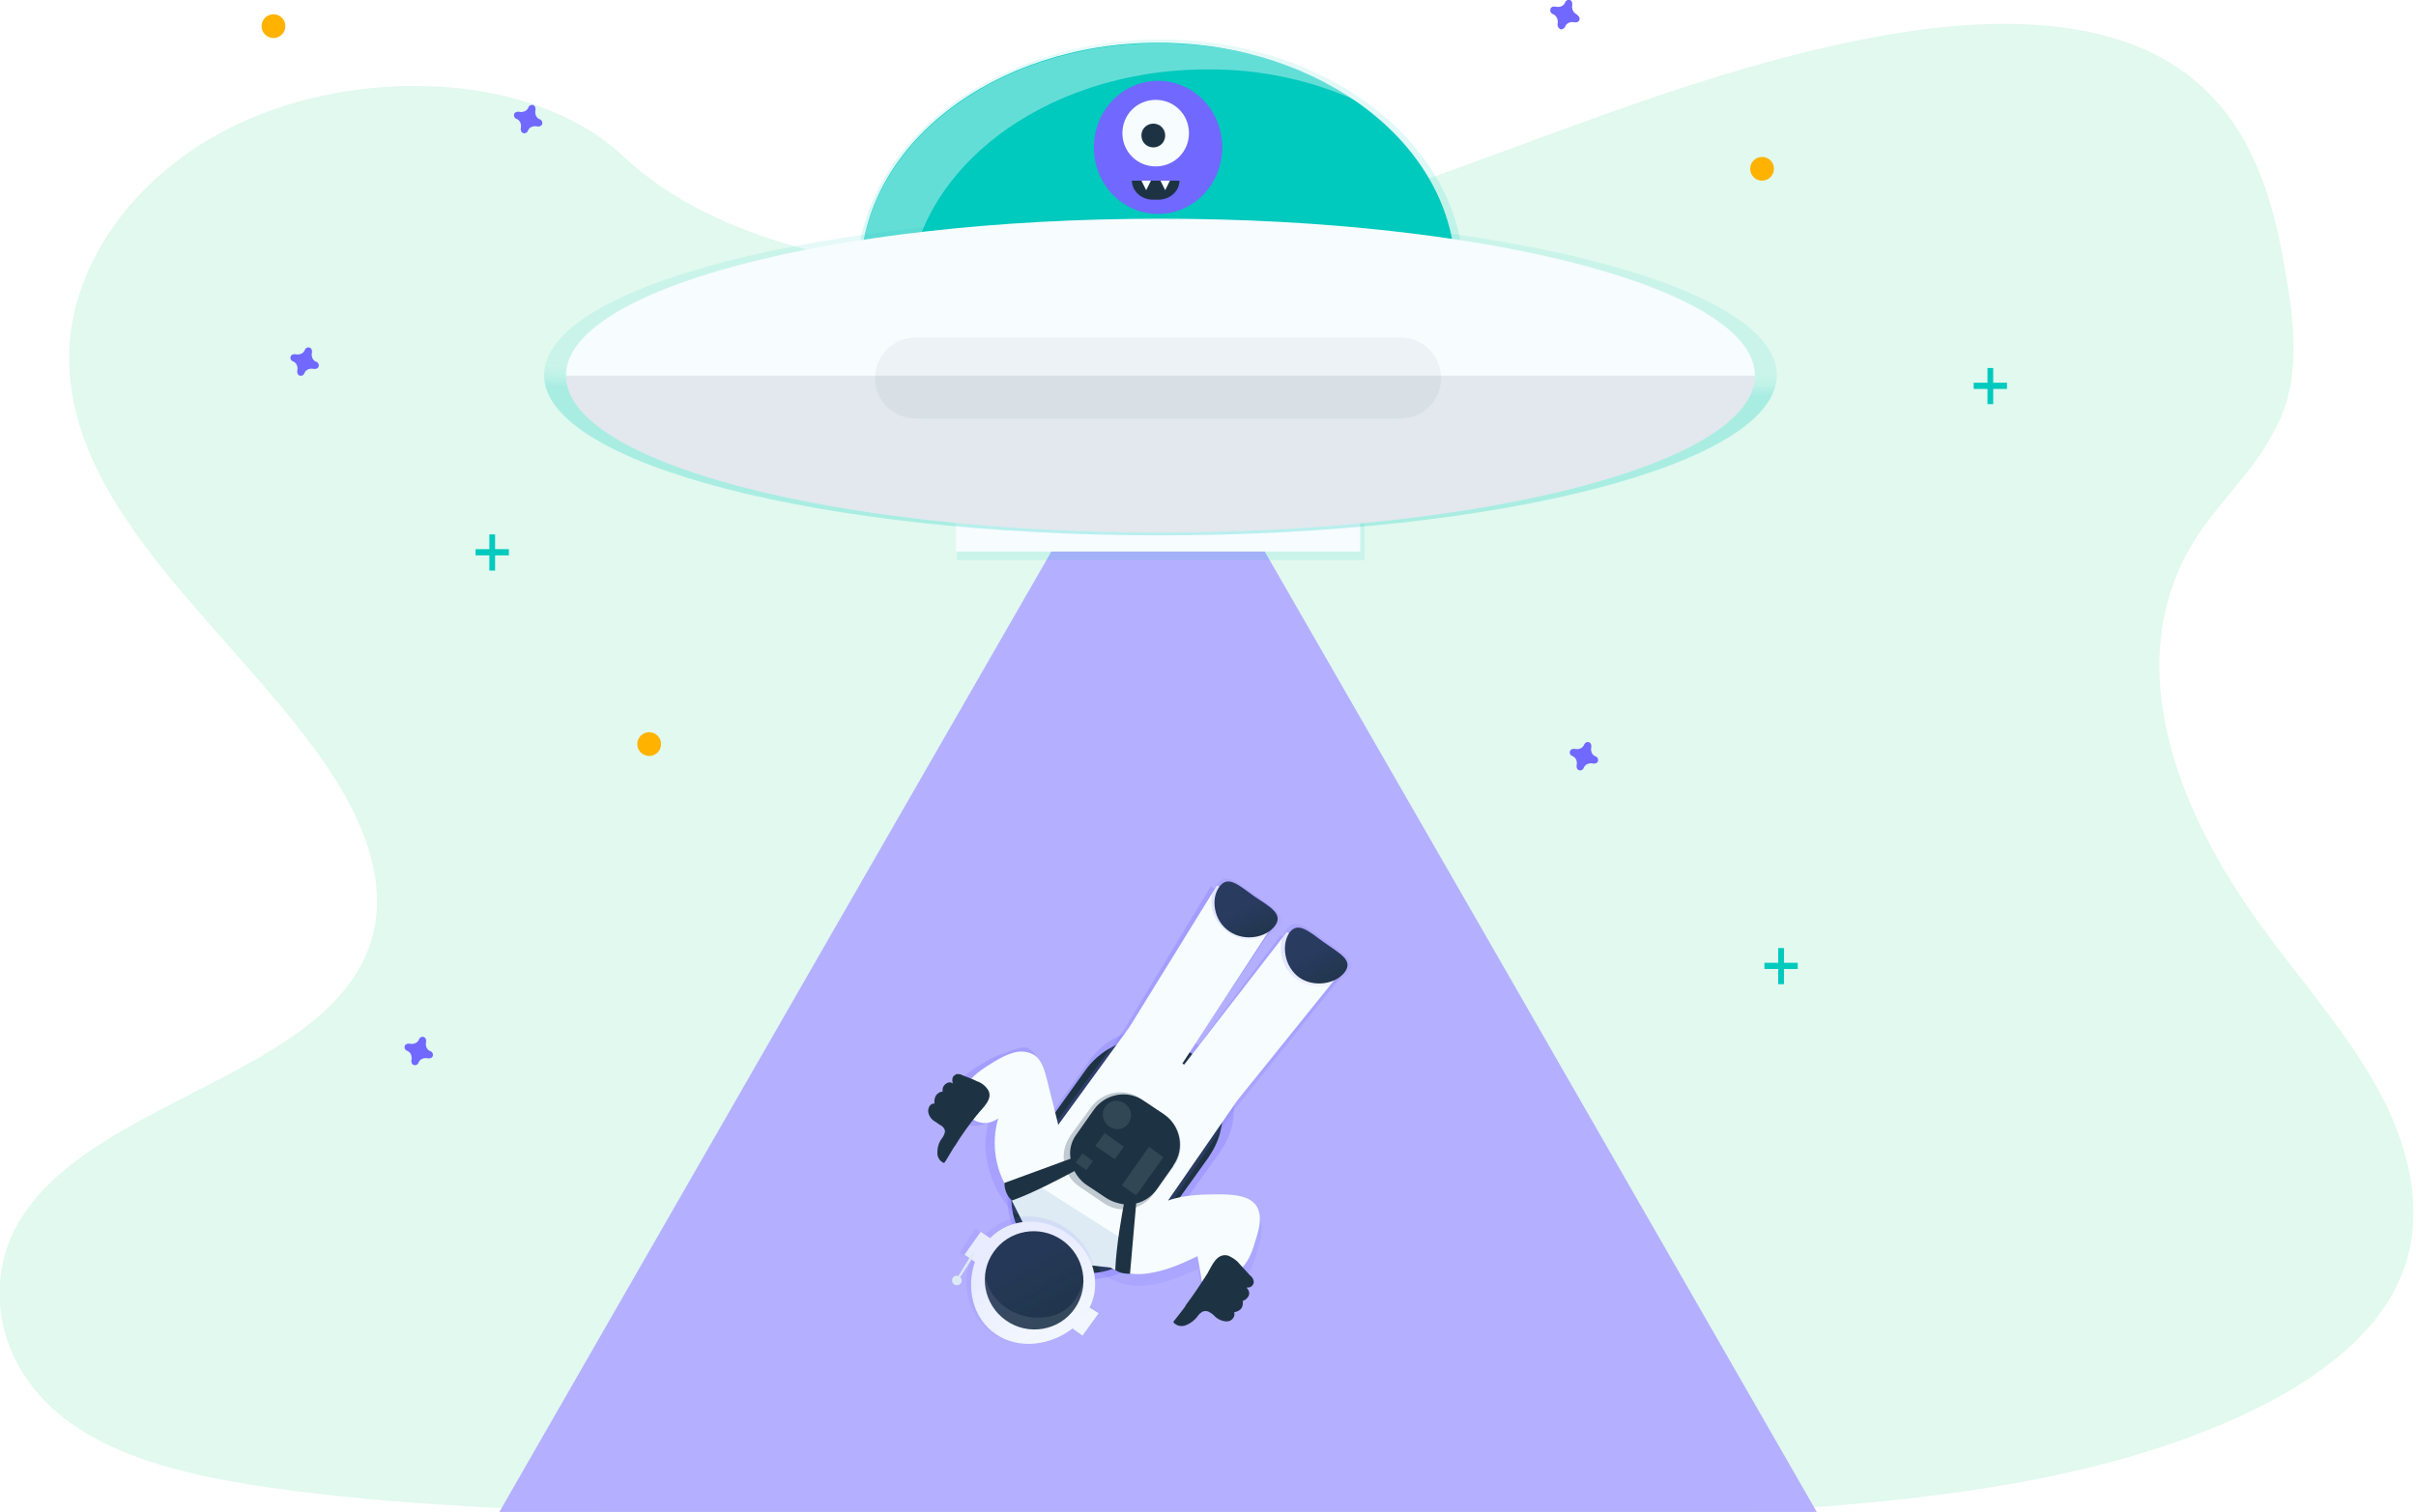
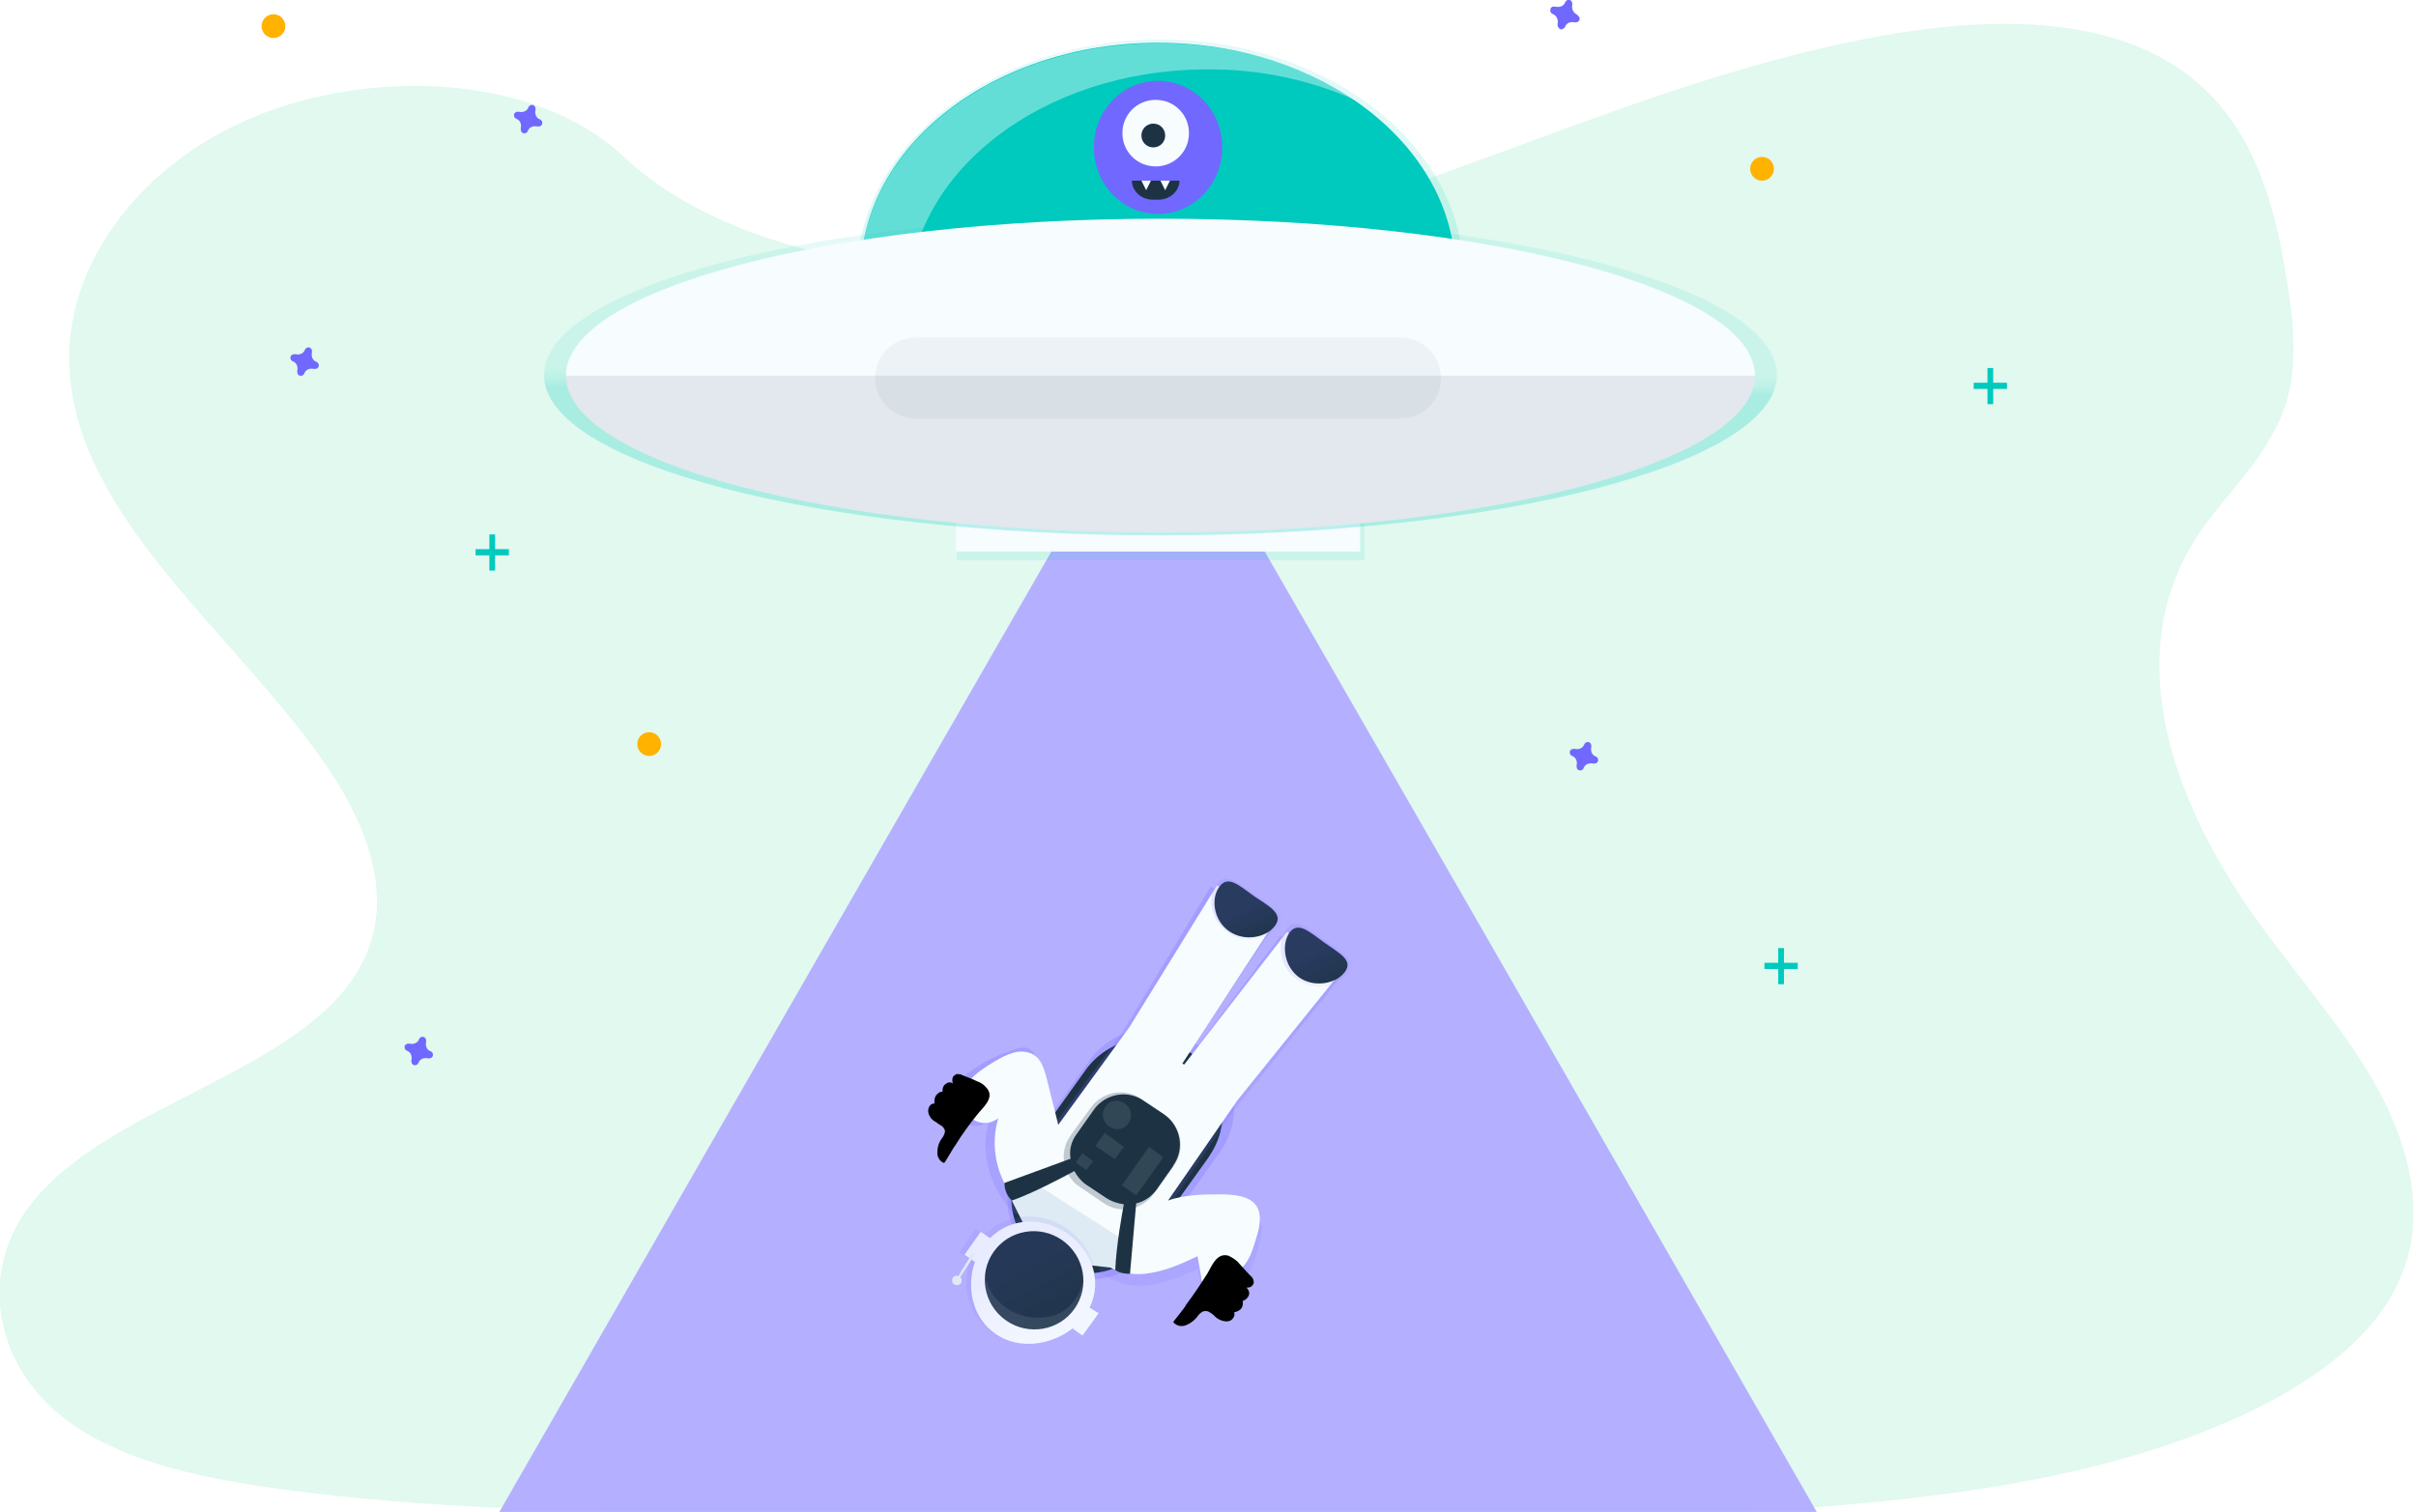
- <svg xmlns="http://www.w3.org/2000/svg" version="1.1" viewBox="0 0 508 318">
-   <style>
-         .base-color { fill: #b4afff; } .base-color-low { fill: #e9e8ff; } .base-color-high { fill: #7168ff; } .accent-color { fill: #9bebd0; } .accent-color-high { fill: #00c9bd; } .accent-color-low { fill: #e1f9ef; } .white { fill: #f7fcff; } .grey { fill: #deebf4; } .black { fill: #1D3344; } .warning { fill: #ffb200; } .jelling { animation: jelling 1.5s ease-in-out infinite both; } @keyframes jelling { 0%, 100% { transform-origin: top center; transform: scale3d(1, 1, 1); } 50% { transform: scale3d(1.15, 1, 1); } } .rotating { animation: rotating 4s ease-in-out infinite alternate both; } @keyframes rotating { 0%, 100% { transform-origin: bottom center; } 0% { transform: scale(1) rotate(0deg) translateY(0); } 20% { transform: scale(0.94) rotate(-2deg) translateY(-10px); } 40% { transform: scale(1) rotate(2deg) translateY(-8px); } 60% { transform: scale(0.94) rotate(-4deg) translateY(-6px); } 80% { transform: scale(1) rotate(4deg) translateY(-4px); } } .sliding { animation: sliding 1s ease-in-out infinite alternate both; } @keyframes sliding { 0%, 100% { transform-origin: center center; } 0% { transform: rotate(-1.5deg) translateX(-3px); } 50% { transform: rotate(0) translateX(0); } 100% { transform: rotate(1.5deg) translateX(3px); } } .blinking { animation: blinking infinite both; } @keyframes blinking { 0% { opacity: 1; } 50% { opacity: 0.1; } 100% { opacity: 1; } } .blinking-short { animation-duration: 1s; } .blinking-long { animation-delay: 1s; animation-duration: 2s; }
-     </style>
+ <svg xmlns="http://www.w3.org/2000/svg" viewBox="0 0 508 318">
+   <style>@keyframes jelling{0%{transform-origin:top center;transform:scale3d(1,1,1)}50%{transform:scale3d(1.15,1,1)}}@keyframes rotating{0%{transform-origin:bottom center;transform:scale(1) rotate(0deg) translateY(0)}20%{transform:scale(.94) rotate(-2deg) translateY(-10px)}40%{transform:scale(1) rotate(2deg) translateY(-8px)}60%{transform:scale(.94) rotate(-4deg) translateY(-6px)}80%{transform:scale(1) rotate(4deg) translateY(-4px)}}@keyframes sliding{0%{transform-origin:center center;transform:rotate(-1.5deg) translateX(-3px)}50%{transform:rotate(0) translateX(0)}}@keyframes blinking{0%{opacity:1}50%{opacity:.1}}.base-color{fill:#b4afff}.base-color-high{fill:#7168ff}.accent-color-high{fill:#00c9bd}.accent-color-low{fill:#e1f9ef}.white{fill:#f7fcff}.grey{fill:#deebf4}.black{fill:#1d3344}.warning{fill:#ffb200}.jelling{animation:jelling 1.5s ease-in-out infinite both}.rotating{animation:rotating 4s ease-in-out infinite alternate both}.sliding{animation:sliding 1s ease-in-out infinite alternate both}.blinking{animation:blinking infinite both}.blinking-short{animation-duration:1s}.blinking-long{animation-delay:1s;animation-duration:2s}</style>
  <path id="space_blob" d="M212.7 57.1c32.5-1 63.5-10.8 93.1-21.5S364.7 13 396.4 7.4c20.4-3.6 43.8-4.2 60.2 6 15.8 9.8 21 26.7 23.7 42.4 2.1 11.8 3.9 24.7-2.4 35.3-3.9 7.7-10.9 14.1-15.8 21.5-16.8 25.6-4.9 57.1 13.3 82.1 8.5 11.7 18.5 22.9 25.1 35.3 6.6 12.5 9.7 26.8 3.9 39.5-5.7 12.6-19.4 22.1-34.1 28.7-30 13.5-65.4 17.4-99.9 19.6-76.3 4.8-153.1 2.8-229.6.6-28.3-.8-56.8-1.6-84.6-5.6-15.5-2.3-31.4-5.8-42.7-14.5-14.3-11-17.8-29.6-8.2-43.4 16-23.1 60.3-28.9 71.5-53.7 6.2-13.7-.2-28.9-9.1-41.5-19.2-27.2-51.4-51-53.1-82.1-1.2-21.3 14.3-42.7 38.3-52.8 25.1-10.6 59.9-9.3 78.4 8.3 19.1 17.9 52.6 24.9 81.4 24z" class="accent-color-low" />
  <path id="cone_of_light" d="M243.5 77l69.3 120.5L382 318H105l69.2-120.5z" class="base-color jelling" />
  <g id="astroboy" class="rotating">
    <g id="backpack">
      <linearGradient id="backpack_sd" x1="-75.739" x2="-74.739" y1="-618.323" y2="-618.323" gradientTransform="matrix(28.6054 -47.9458 -31.2508 -13.5574 -16906.672 -11795.325)" gradientUnits="userSpaceOnUse">
        <stop offset="0" stop-color="#7168ff" stop-opacity=".25" />
        <stop offset=".5" stop-color="#7168ff" stop-opacity=".15" />
        <stop offset="1" stop-color="#7168ff" stop-opacity=".1" />
      </linearGradient>
      <path fill="url(#backpack_sd)" d="M256.6 242.2l-14.5 20.3c-5 6.9-14.6 8.6-21.6 3.8l-1.9-1.2c-7.1-4.9-8.9-14.6-4-21.7 0-.1.1-.1.1-.2l14.5-20.3c5-6.9 14.6-8.6 21.6-3.8l1.9 1.2c7.1 4.9 8.9 14.7 4 21.7-.1.1-.1.1-.1.2z" />
      <path d="M219.8 265l-.4-.2c-7.1-4.9-8.9-14.6-4-21.7 0-.1.1-.1.1-.2l12.8-17.9c5-6.9 14.6-8.7 21.6-3.8l.4.2c7.1 4.9 8.9 14.6 4 21.7 0 .1-.1.1-.1.2l-12.8 17.9c-5 7-14.5 8.7-21.6 3.8z" class="black" />
    </g>
    <g id="body">
      <g id="silhouette">
        <linearGradient id="silhouette_sd" x1="-43.455" x2="-43.057" y1="-595.787" y2="-596.61" gradientTransform="matrix(78.3189 -.9684 .9686 -86.0876 4216.957 -51122.934)" gradientUnits="userSpaceOnUse">
          <stop offset="0" stop-color="#7168ff" stop-opacity=".25" />
          <stop offset=".5" stop-color="#7168ff" stop-opacity=".15" />
          <stop offset="1" stop-color="#7168ff" stop-opacity=".1" />
        </linearGradient>
        <path fill="url(#silhouette_sd)" d="M200.7 234.5c1.4 2.4 5.1 3 7.2 1.4-1.6 5.5-.3 11.7 3.1 16.6.6.8 2 3.1 3.1 2.8 1.1-.4 1.8-1.1 2.5-1.9l15.4 10.8-.4.6c-1.6 2.2.2 3.5 2.8 4.6 2.2.9 4.6 1.2 6.9.9 3.8-.4 7.2-1.9 10.6-3.4l.8 4.6c0 .5.3 1 .6 1.4.5.3 1.1.2 1.6 0 2.3-.8 4.8-1.6 6.5-3.4 1.6-1.8 2.3-4.1 3-6.5.6-2.3 1.6-5.4.1-7.4-1.6-2.1-3.6-3.7-6.2-3.7-4-.1-8.2-.1-12 1.1l13.4-19.8 22.2-27.7-12.6-8.8-21.2 28.3-.4-.2 19.7-29.4-12.8-9-18.4 30.4-14.1 19.2-.1-.5-2.6-9.6c-.6-2-1.2-4.2-3-5.3-1.3-.8-3.8.4-5.2.9-1.4.4-2.8 1.1-4 1.8-2.1 1.3-4.2 2.5-5.7 4.4-1.5 1.8-2.2 4.7-.8 6.8z" />
        <path d="M203 234c.8 1.1 1.9 1.8 3.2 2.1s2.6-.1 3.7-.9c-1.6 5.4-.6 11.3 2.7 16 .5.8 1.7 2.7 2.7 2.5.4-.1 1.3-1.3 1.9-2.3l16.2 11.3-.4.6c-1.6 2.2-.7 2.9 1.7 3.8 2.1.8 4.5 1.1 6.8.7 3.6-.5 7-2 10.3-3.6l.8 4.5c-.1.5.2 1 .6 1.4s1.2.2 1.6-.1c2.3-.8 4.6-1.6 6.4-3.4 1.7-1.8 2.3-4.1 3-6.4.7-2.2 1.2-4.8-.1-6.7-1.5-2-4.4-2.2-6.9-2.3-3.9 0-8 0-11.6 1.3l14.6-21.1 22-27.3-11.6-8.1-21.6 27.9-.4-.2 19.1-29.3-11.8-8.2-18.4 29.8-15 20.6-.1-.5-2.3-9.2c-.5-1.9-1.1-4.1-2.8-5.1-1.3-.7-2.8-.8-4.2-.4-1.4.4-2.7 1.1-3.9 1.8-2.1 1.3-4.1 2.5-5.6 4.4-1.3 1.7-1.9 4.5-.6 6.4z" class="white" />
        <path id="neck" d="M218.7 249.6l-5.9 2.6-.3-.2 2.9 5.8 13.6 8.3 6.3.7.7-6.2z" class="grey" />
      </g>
      <g id="controls">
        <linearGradient id="controls_sd" x1="-77.195" x2="-76.195" y1="-620.789" y2="-620.789" gradientTransform="matrix(10.7936 -19.9472 -19.0035 -9.9431 -10722.664 -7480.22)" gradientUnits="userSpaceOnUse">
          <stop offset="0" stop-color="#1D3344" stop-opacity=".25" />
          <stop offset=".54" stop-color="#1D3344" stop-opacity=".15" />
          <stop offset="1" stop-color="#1D3344" stop-opacity=".1" />
        </linearGradient>
        <path fill="url(#controls_sd)" d="M246.8 245.3l-4.3 5.9c-2.4 3.3-7.1 4.2-10.5 1.8l-5-3.4c-3.5-2.3-4.4-7.2-2-10.6 0-.1.1-.1.1-.2l4.3-5.9c2.4-3.3 7.1-4.2 10.5-1.8l5 3.4c3.5 2.3 4.4 7.2 2 10.6-.1.1-.1.1-.1.2z" />
        <path d="M244.8 234.4l-4.2-2.8c-3.4-2.5-8.2-1.6-10.6 1.8l-3.6 5.1c-1.2 1.6-1.6 3.4-1.3 5.2l-13.9 5.1s-.1 2.3 1.6 3.7c4.5-1.6 10.9-5 13.1-6.2.6 1.1 1.4 2.1 2.4 2.8l4.2 2.8c1.2.8 2.5 1.2 3.8 1.4-.3 1.6-1.6 8.6-1.8 13.8 1 .7 2 .8 3.1.8l1.3-14.8c1.7-.4 3.2-1.4 4.3-2.9l3.5-5v-.1c2.5-3.5 1.5-8.3-1.9-10.7z" class="black" />
-         <path d="M241.6 241.2l-5.7 8.1 3 2.1 5.7-8zM232.3 238.3l-2 2.7 4.1 2.8 1.9-2.6zM226.2 244.5l2.2 1.6 1.4-1.9-2.2-1.6zM233.2 236.9c1.4 1 3.2.7 4.1-.7s.6-3.1-.8-4.1-3.2-.7-4.1.7c-.9 1.3-.6 3.1.8 4.1z" class="white" opacity=".1" />
+         <path d="M241.6 241.2l-5.7 8.1 3 2.1 5.7-8zm-9.3-2.9l-2 2.7 4.1 2.8 1.9-2.6zm-6.1 6.2l2.2 1.6 1.4-1.9-2.2-1.6zm7-7.6c1.4 1 3.2.7 4.1-.7s.6-3.1-.8-4.1-3.2-.7-4.1.7c-.9 1.3-.6 3.1.8 4.1z" class="white" opacity=".1" />
      </g>
-       <g id="hands" class="black">
-         <path d="M246.7 278.1c.7.8 1.8 1 2.7.6 1-.4 1.7-1 2.3-1.7.3-.5.7-.9 1.3-1.2.5-.1 1-.1 1.5.3.4.2.8.6 1.2 1 .6.5 1.6.9 2.5.8s1.6-1.1 1.3-1.9c.6-.1 1.2-.4 1.5-.8s.4-1.1.3-1.6c.5-.1 1.1-.6 1.3-1.2.2-.6-.1-1.2-.5-1.6.4 0 .8 0 1.1-.3.3-.3.5-.6.4-1.1s-.4-.9-.8-1.2c-.7-.8-1.5-1.6-2.2-2.4-.6-.8-1.5-1.3-2.3-1.7-2.5-.7-3.5 2.2-4.4 3.7-1.4 2.2-2.9 4.5-4.5 6.6-.1.5-2.8 3.6-2.7 3.7z" />
-         <path d="M198.5 244.6c-.9-.3-1.5-1.3-1.4-2.3 0-1 .3-2 .9-2.8.4-.5.6-1 .7-1.5 0-.5-.3-.9-.7-1.2-.4-.2-.8-.5-1.2-.8-.8-.4-1.4-1.1-1.6-2-.2-.9.4-2 1.3-1.9-.1-.6 0-1.2.3-1.7.4-.5.8-.8 1.4-.8-.1-.6.1-1.2.6-1.6.5-.4 1.1-.5 1.6-.1-.2-.3-.2-.8-.1-1.2.1-.4.5-.6.8-.8.5 0 .9 0 1.4.3 1 .4 1.9.7 2.9 1.2.9.3 1.6.8 2.2 1.6 1.5 2-1 4-2.1 5.4-1.7 2.1-3.3 4.3-4.7 6.6-.2.1-2.1 3.6-2.3 3.6z" />
-       </g>
+       <path d="M246.7 278.1c.7.8 1.8 1 2.7.6 1-.4 1.7-1 2.3-1.7.3-.5.7-.9 1.3-1.2.5-.1 1-.1 1.5.3.4.2.8.6 1.2 1 .6.5 1.6.9 2.5.8s1.6-1.1 1.3-1.9c.6-.1 1.2-.4 1.5-.8s.4-1.1.3-1.6c.5-.1 1.1-.6 1.3-1.2.2-.6-.1-1.2-.5-1.6.4 0 .8 0 1.1-.3.3-.3.5-.6.4-1.1s-.4-.9-.8-1.2c-.7-.8-1.5-1.6-2.2-2.4-.6-.8-1.5-1.3-2.3-1.7-2.5-.7-3.5 2.2-4.4 3.7-1.4 2.2-2.9 4.5-4.5 6.6-.1.5-2.8 3.6-2.7 3.7zm-48.2-33.5c-.9-.3-1.5-1.3-1.4-2.3 0-1 .3-2 .9-2.8.4-.5.6-1 .7-1.5 0-.5-.3-.9-.7-1.2-.4-.2-.8-.5-1.2-.8-.8-.4-1.4-1.1-1.6-2-.2-.9.4-2 1.3-1.9-.1-.6 0-1.2.3-1.7.4-.5.8-.8 1.4-.8-.1-.6.1-1.2.6-1.6.5-.4 1.1-.5 1.6-.1-.2-.3-.2-.8-.1-1.2.1-.4.5-.6.8-.8.5 0 .9 0 1.4.3 1 .4 1.9.7 2.9 1.2.9.3 1.6.8 2.2 1.6 1.5 2-1 4-2.1 5.4-1.7 2.1-3.3 4.3-4.7 6.6-.2.1-2.1 3.6-2.3 3.6z" id="hands" />
      <g id="feats">
        <g id="feat_dx">
          <path d="M271.1 196.2c1.8-2.5 4.1-.3 7.3 2s6.2 3.7 4.4 6.2c-1.8 2.5-6.4 3.4-9.6 1.2-3.2-2.3-3.8-6.9-2.1-9.4z" class="black" />
-           <linearGradient id="feat_dx_sd" x1="-25.987" x2="-25.668" y1="-742.201" y2="-742.689" gradientTransform="matrix(15.1764 .3213 -.3213 -12.5989 431.1532 -9142.111)" gradientUnits="userSpaceOnUse">
+           <linearGradient id="feat_dx_sd" x1="-25.987" x2="-25.668" y1="-742.201" y2="-742.689" gradientTransform="matrix(15.1764 .3213 -.3213 -12.5989 431.153 -9142.111)" gradientUnits="userSpaceOnUse">
            <stop offset="0" stop-color="#7168ff" stop-opacity=".15" />
            <stop offset=".5" stop-color="#7168ff" stop-opacity=".1" />
            <stop offset="1" stop-color="#7168ff" stop-opacity=".05" />
          </linearGradient>
          <path fill="url(#feat_dx_sd)" d="M270.4 195.6c2-2.9 4.6-.3 8.2 2.2 3.6 2.6 6.9 4.1 4.9 6.8-2.1 2.9-7.1 4-10.8 1.4-3.6-2.5-4.3-7.6-2.3-10.4z" />
        </g>
        <g id="feat-sx">
          <path d="M256.4 186.5c1.8-2.5 4.1-.3 7.3 2 3.3 2.2 6.2 3.7 4.4 6.2-1.8 2.5-6.4 3.4-9.6 1.2-3.3-2.2-4-6.9-2.1-9.4z" class="black" />
-           <linearGradient id="feat_sx_sd" x1="-42.759" x2="-42.44" y1="-753.066" y2="-753.513" gradientTransform="matrix(15.146 .9067 .02603 -12.0671 927.8443 -8857.667)" gradientUnits="userSpaceOnUse">
+           <linearGradient id="feat_sx_sd" x1="-42.759" x2="-42.44" y1="-753.066" y2="-753.513" gradientTransform="matrix(15.146 .9067 .02603 -12.0671 927.844 -8857.667)" gradientUnits="userSpaceOnUse">
            <stop offset="0" stop-color="#7168ff" stop-opacity=".15" />
            <stop offset=".54" stop-color="#7168ff" stop-opacity=".1" />
            <stop offset="1" stop-color="#7168ff" stop-opacity=".05" />
          </linearGradient>
          <path fill="url(#feat_sx_sd)" d="M255.9 185.9c2-2.6 4.6 0 8.1 2.4s6.8 4.2 4.7 6.8c-2.1 2.6-7.2 3.6-10.7.9-3.6-2.7-4.2-7.5-2.1-10.1z" />
        </g>
      </g>
    </g>
    <g id="helmet">
      <path d="M202.8 263.9l2.2 1.5c-1.9 5.4-.5 11.9 4.4 15.2 4.8 3.3 11.5 2.4 16.1-1.2l2.1 1.5 3.4-4.7-1.9-1.2c2.7-5.5.6-11.8-4.6-15.5-5.3-3.7-12.1-3.4-16.3.9l-2-1.3-3.4 4.8z" class="white" />
-       <ellipse cx="217.4" cy="269.3" class="black" rx="10.3" ry="10.4" transform="matrix(.574 -.8189 .8189 .574 -127.878 292.7345)" />
+       <ellipse cx="217.4" cy="269.3" class="black" rx="10.3" ry="10.4" transform="rotate(-54.972 217.39 269.257)" />
      <path d="M211.8 275.2c-2.8-1.8-4.5-4.6-4.7-7.6-.8 3.6.7 7.4 4 9.9 3.3 2.3 7.9 3 11.5 1.1 3.4-1.8 5.3-5.2 5.1-9-.8 3.1-2.6 5.8-5.9 7-3.3 1-7.1.6-10-1.4z" class="white" opacity=".1" />
      <linearGradient id="helmet_sd" x1="-36.897" x2="-36.471" y1="-619.773" y2="-620.454" gradientTransform="matrix(30.5446 .4512 -.4512 -26.925 1061.789 -16404.334)" gradientUnits="userSpaceOnUse">
        <stop offset="0" stop-color="#7168ff" stop-opacity=".1" />
        <stop offset=".5" stop-color="#7168ff" stop-opacity=".05" />
        <stop offset="1" stop-color="#7168ff" stop-opacity=".025" />
      </linearGradient>
      <path fill="url(#helmet_sd)" d="M201.8 263.4l2.3 1.6c-2.1 5.8-.4 12 4.6 15.5 5 3.4 11.6 2.8 16.5-1.1l2.2 1.5 3.6-5-2-1.3c2.9-5.8.9-12.4-4.7-16.2-5.6-3.8-12.6-3.4-17.2 1.3l-2-1.3-3.3 5z" />
      <path d="M205 263.8l-.5-.3-3 4.9c-.1 0-.2-.1-.3-.1-.6 0-1 .4-1 1s.4 1 1 1 1-.4 1-1c0-.3-.1-.5-.3-.7l3.1-4.8z" class="grey" />
    </g>
  </g>
  <g id="spaceship" class="sliding">
-     <g>
-       <linearGradient id="spaceship_sd" x1="-521.661" x2="-521.661" y1="413.891" y2="414.891" gradientTransform="matrix(127.5298 0 0 -99.5263 66771.383 41300.91)" gradientUnits="userSpaceOnUse">
-         <stop offset="0" stop-color="#00c9bd" stop-opacity=".25" />
-         <stop offset=".5" stop-color="#00c9bd" stop-opacity=".15" />
-         <stop offset="1" stop-color="#00c9bd" stop-opacity=".1" />
-       </linearGradient>
-       <ellipse cx="244" cy="58.1" fill="url(#spaceship_sd)" rx="63.8" ry="49.8" />
-       <ellipse cx="243.5" cy="57.5" class="accent-color-high" rx="62.5" ry="48.5" />
-       <path d="M191 63.3c0-26.9 28.1-48.7 62.8-48.7 10.8-.1 21.4 2.1 31.3 6.5-11-7.5-25.5-12-41.2-12C209.1 9 181 30.8 181 57.7c0 18.1 12.7 33.9 31.5 42.3-13.2-8.9-21.5-22.1-21.5-36.7z" class="white" opacity=".4" />
-     </g>
-     <g>
-       <linearGradient id="spaceship_bottom_sd" x1="-541.7" x2="-541.695" y1="214.483" y2="214.494" gradientTransform="matrix(85.6841 0 0 -8.7885 46622.676 2006.088)" gradientUnits="userSpaceOnUse">
-         <stop offset="0" stop-color="#00c9bd" stop-opacity=".25" />
-         <stop offset=".5" stop-color="#00c9bd" stop-opacity=".15" />
-         <stop offset="1" stop-color="#00c9bd" stop-opacity=".1" />
-       </linearGradient>
-       <path fill="url(#spaceship_bottom_sd)" d="M201.2 109h85.7v8.8h-85.7z" />
-       <path d="M201 107h85v9h-85z" class="white" />
-       <linearGradient id="spaceship_shape_sd" x1="-457.105" x2="-457.103" y1="372.83" y2="372.898" gradientTransform="matrix(259.2822 0 0 -67.4856 118762.883 25243.09)" gradientUnits="userSpaceOnUse">
-         <stop offset="0" stop-color="#00c9bd" stop-opacity=".25" />
-         <stop offset=".5" stop-color="#00c9bd" stop-opacity=".15" />
-         <stop offset="1" stop-color="#00c9bd" stop-opacity=".1" />
-       </linearGradient>
-       <ellipse cx="244" cy="78.9" fill="url(#spaceship_shape_sd)" rx="129.6" ry="33.7" />
-       <path d="M244 46c-69 0-125 14.8-125 33h250c0-18.2-56-33-125-33zM244 112c69 0 125-14.8 125-33H119c0 18.2 56 33 125 33z" class="white" />
-       <path d="M244 112c69 0 125-14.8 125-33H119c0 18.2 56 33 125 33z" class="black" opacity=".1" />
-       <path d="M192.5 71h102c4.7 0 8.5 3.8 8.5 8.5s-3.8 8.5-8.5 8.5h-102c-4.7 0-8.5-3.8-8.5-8.5s3.8-8.5 8.5-8.5z" class="black" opacity=".05" />
-     </g>
+     <linearGradient id="spaceship_sd" x1="-521.661" x2="-521.661" y1="413.891" y2="414.891" gradientTransform="matrix(127.5298 0 0 -99.5263 66771.383 41300.91)" gradientUnits="userSpaceOnUse">
+       <stop offset="0" stop-color="#00c9bd" stop-opacity=".25" />
+       <stop offset=".5" stop-color="#00c9bd" stop-opacity=".15" />
+       <stop offset="1" stop-color="#00c9bd" stop-opacity=".1" />
+     </linearGradient>
+     <ellipse cx="244" cy="58.1" fill="url(#spaceship_sd)" rx="63.8" ry="49.8" />
+     <ellipse cx="243.5" cy="57.5" class="accent-color-high" rx="62.5" ry="48.5" />
+     <path d="M191 63.3c0-26.9 28.1-48.7 62.8-48.7 10.8-.1 21.4 2.1 31.3 6.5-11-7.5-25.5-12-41.2-12C209.1 9 181 30.8 181 57.7c0 18.1 12.7 33.9 31.5 42.3-13.2-8.9-21.5-22.1-21.5-36.7z" class="white" opacity=".4" />
+     <linearGradient id="spaceship_bottom_sd" x1="-541.7" x2="-541.695" y1="214.483" y2="214.494" gradientTransform="matrix(85.6841 0 0 -8.7885 46622.676 2006.088)" gradientUnits="userSpaceOnUse">
+       <stop offset="0" stop-color="#00c9bd" stop-opacity=".25" />
+       <stop offset=".5" stop-color="#00c9bd" stop-opacity=".15" />
+       <stop offset="1" stop-color="#00c9bd" stop-opacity=".1" />
+     </linearGradient>
+     <path fill="url(#spaceship_bottom_sd)" d="M201.2 109h85.7v8.8h-85.7z" />
+     <path d="M201 107h85v9h-85z" class="white" />
+     <linearGradient id="spaceship_shape_sd" x1="-457.105" x2="-457.103" y1="372.83" y2="372.898" gradientTransform="matrix(259.2822 0 0 -67.4856 118762.883 25243.09)" gradientUnits="userSpaceOnUse">
+       <stop offset="0" stop-color="#00c9bd" stop-opacity=".25" />
+       <stop offset=".5" stop-color="#00c9bd" stop-opacity=".15" />
+       <stop offset="1" stop-color="#00c9bd" stop-opacity=".1" />
+     </linearGradient>
+     <ellipse cx="244" cy="78.9" fill="url(#spaceship_shape_sd)" rx="129.6" ry="33.7" />
+     <path d="M244 46c-69 0-125 14.8-125 33h250c0-18.2-56-33-125-33zm0 66c69 0 125-14.8 125-33H119c0 18.2 56 33 125 33z" class="white" />
+     <path d="M244 112c69 0 125-14.8 125-33H119c0 18.2 56 33 125 33z" class="black" opacity=".1" />
+     <path d="M192.5 71h102c4.7 0 8.5 3.8 8.5 8.5s-3.8 8.5-8.5 8.5h-102c-4.7 0-8.5-3.8-8.5-8.5s3.8-8.5 8.5-8.5z" class="black" opacity=".05" />
    <g id="alien">
      <path d="M243.5 45C236 45 230 38.7 230 31s6-14 13.5-14S257 23.3 257 31s-6 14-13.5 14z" class="base-color-high" />
      <path d="M243 35c-3.9 0-7-3.1-7-7s3.1-7 7-7 7 3.1 7 7-3.1 7-7 7z" class="white" />
-       <path d="M242.5 31c-1.4 0-2.5-1.1-2.5-2.5s1.1-2.5 2.5-2.5 2.5 1.1 2.5 2.5-1.1 2.5-2.5 2.5zM238 38h10c0 2.2-2 4-4.4 4h-1.2c-2.4 0-4.4-1.8-4.4-4z" class="black" />
-       <path d="M240 38l1 2 1-2zM244 38l1 2 1-2z" class="white" />
+       <path d="M242.5 31c-1.4 0-2.5-1.1-2.5-2.5s1.1-2.5 2.5-2.5 2.5 1.1 2.5 2.5-1.1 2.5-2.5 2.5zm-4.5 7h10c0 2.2-2 4-4.4 4h-1.2c-2.4 0-4.4-1.8-4.4-4z" class="black" />
+       <path d="M240 38l1 2 1-2zm4 0l1 2 1-2z" class="white" />
    </g>
  </g>
-   <path d="M113.5 25.1c-.8-.3-1.1-1.2-.9-2v-.2c0-.4-.2-.7-.5-.8s-.7 0-.9.3c0 .1-.1.1-.1.2-.3.8-1.2 1.1-2 .9h-.2c-.4 0-.7.2-.8.5s0 .7.3.9c.1 0 .1.1.2.1.8.3 1.1 1.2.9 2v.2c0 .4.2.7.5.8s.7 0 .9-.3c0-.1.1-.1.1-.2.3-.8 1.2-1.1 2-.9h.2c.4 0 .7-.2.8-.5s0-.7-.3-.9c-.1-.1-.1-.1-.2-.1zM335.5 159.1c-.8-.3-1.1-1.2-.9-2v-.2c0-.4-.2-.7-.5-.8s-.7 0-.9.3c0 .1-.1.1-.1.2-.3.8-1.2 1.1-2 .9h-.2c-.4 0-.7.2-.8.5-.1.3 0 .7.3.9.1 0 .1.1.2.1.8.3 1.1 1.2.9 2v.2c0 .4.2.7.5.8s.7 0 .9-.3c0-.1.1-.1.1-.2.3-.8 1.2-1.1 2-.9h.2c.4 0 .7-.2.8-.5.1-.3 0-.7-.3-.9-.1-.1-.1-.1-.2-.1zM90.5 221.1c-.8-.3-1.1-1.2-.9-2v-.2c0-.4-.2-.7-.5-.8s-.7 0-.9.3c0 .1-.1.1-.1.2-.3.8-1.2 1.1-2 .9h-.2c-.4 0-.7.2-.8.5s0 .7.3.9c.1 0 .1.1.2.1.8.3 1.1 1.2.9 2v.2c0 .4.2.7.5.8s.7 0 .9-.3c0-.1.1-.1.1-.2.3-.8 1.2-1.1 2-.9h.2c.4 0 .7-.2.8-.5s0-.7-.3-.9c-.1-.1-.1-.1-.2-.1zM66.5 76.1c-.8-.3-1.1-1.2-.9-2v-.2c0-.4-.2-.7-.5-.8-.3-.1-.7 0-.9.3 0 .1-.1.1-.1.2-.3.8-1.2 1.1-2 .9h-.2c-.4 0-.7.2-.8.5s0 .7.3.9c.1 0 .1.1.2.1.8.3 1.1 1.2.9 2v.2c0 .4.2.7.5.8.3.1.7 0 .9-.3 0-.1.1-.1.1-.2.3-.8 1.2-1.1 2-.9h.2c.4 0 .7-.2.8-.5s0-.7-.3-.9c-.1-.1-.1-.1-.2-.1zM331.5 3c-.7-.3-1.1-1.2-.9-2V.8c0-.4-.2-.7-.5-.8s-.7 0-.9.3c0 0-.1.1-.1.2-.3.8-1.2 1.1-2 .9h-.2c-.4-.1-.8.1-.9.5s0 .8.4 1c0 0 .1.1.2.1.7.3 1.1 1.2.9 2v.2c0 .4.2.7.5.9s.7 0 1-.3c0 0 .1-.1.1-.2.3-.8 1.2-1.1 2-.9h.2c.4 0 .7-.2.8-.5s0-.7-.3-.9l-.3-.3z" class="base-color-high blinking blinking-short" />
+   <path d="M113.5 25.1c-.8-.3-1.1-1.2-.9-2v-.2c0-.4-.2-.7-.5-.8s-.7 0-.9.3c0 .1-.1.1-.1.2-.3.8-1.2 1.1-2 .9h-.2c-.4 0-.7.2-.8.5s0 .7.3.9c.1 0 .1.1.2.1.8.3 1.1 1.2.9 2v.2c0 .4.2.7.5.8s.7 0 .9-.3c0-.1.1-.1.1-.2.3-.8 1.2-1.1 2-.9h.2c.4 0 .7-.2.8-.5s0-.7-.3-.9c-.1-.1-.1-.1-.2-.1zm222 134c-.8-.3-1.1-1.2-.9-2v-.2c0-.4-.2-.7-.5-.8s-.7 0-.9.3c0 .1-.1.1-.1.2-.3.8-1.2 1.1-2 .9h-.2c-.4 0-.7.2-.8.5-.1.3 0 .7.3.9.1 0 .1.1.2.1.8.3 1.1 1.2.9 2v.2c0 .4.2.7.5.8s.7 0 .9-.3c0-.1.1-.1.1-.2.3-.8 1.2-1.1 2-.9h.2c.4 0 .7-.2.8-.5.1-.3 0-.7-.3-.9-.1-.1-.1-.1-.2-.1zm-245 62c-.8-.3-1.1-1.2-.9-2v-.2c0-.4-.2-.7-.5-.8s-.7 0-.9.3c0 .1-.1.1-.1.2-.3.8-1.2 1.1-2 .9h-.2c-.4 0-.7.2-.8.5s0 .7.3.9c.1 0 .1.1.2.1.8.3 1.1 1.2.9 2v.2c0 .4.2.7.5.8s.7 0 .9-.3c0-.1.1-.1.1-.2.3-.8 1.2-1.1 2-.9h.2c.4 0 .7-.2.8-.5s0-.7-.3-.9c-.1-.1-.1-.1-.2-.1zm-24-145c-.8-.3-1.1-1.2-.9-2v-.2c0-.4-.2-.7-.5-.8-.3-.1-.7 0-.9.3 0 .1-.1.1-.1.2-.3.8-1.2 1.1-2 .9h-.2c-.4 0-.7.2-.8.5s0 .7.3.9c.1 0 .1.1.2.1.8.3 1.1 1.2.9 2v.2c0 .4.2.7.5.8.3.1.7 0 .9-.3 0-.1.1-.1.1-.2.3-.8 1.2-1.1 2-.9h.2c.4 0 .7-.2.8-.5s0-.7-.3-.9c-.1-.1-.1-.1-.2-.1zM331.5 3c-.7-.3-1.1-1.2-.9-2V.8c0-.4-.2-.7-.5-.8s-.7 0-.9.3c0 0-.1.1-.1.2-.3.8-1.2 1.1-2 .9h-.2c-.4-.1-.8.1-.9.5s0 .8.4 1c0 0 .1.1.2.1.7.3 1.1 1.2.9 2v.2c0 .4.2.7.5.9s.7 0 1-.3c0 0 .1-.1.1-.2.3-.8 1.2-1.1 2-.9h.2c.4 0 .7-.2.8-.5s0-.7-.3-.9l-.3-.3z" class="base-color-high blinking blinking-short" />
  <g class="accent-color-high">
    <path d="M102.9 112.4h1.2v7.6h-1.2z" />
-     <path d="M107 115.5v1.3h-7v-1.3zM417.9 77.4h1.2V85h-1.2z" />
-     <path d="M422 80.5v1.3h-7v-1.3zM373.9 199.4h1.2v7.6h-1.2z" />
+     <path d="M107 115.5v1.3h-7v-1.3zm310.9-38.1h1.2V85h-1.2z" />
+     <path d="M422 80.5v1.3h-7v-1.3zm-48.1 118.9h1.2v7.6h-1.2z" />
    <path d="M378 202.5v1.3h-7v-1.3z" />
  </g>
  <g class="warning blinking blinking-long">
    <circle cx="370.5" cy="35.5" r="2.5" />
    <circle cx="57.5" cy="5.5" r="2.5" />
    <circle cx="136.5" cy="156.5" r="2.5" />
  </g>
</svg>
